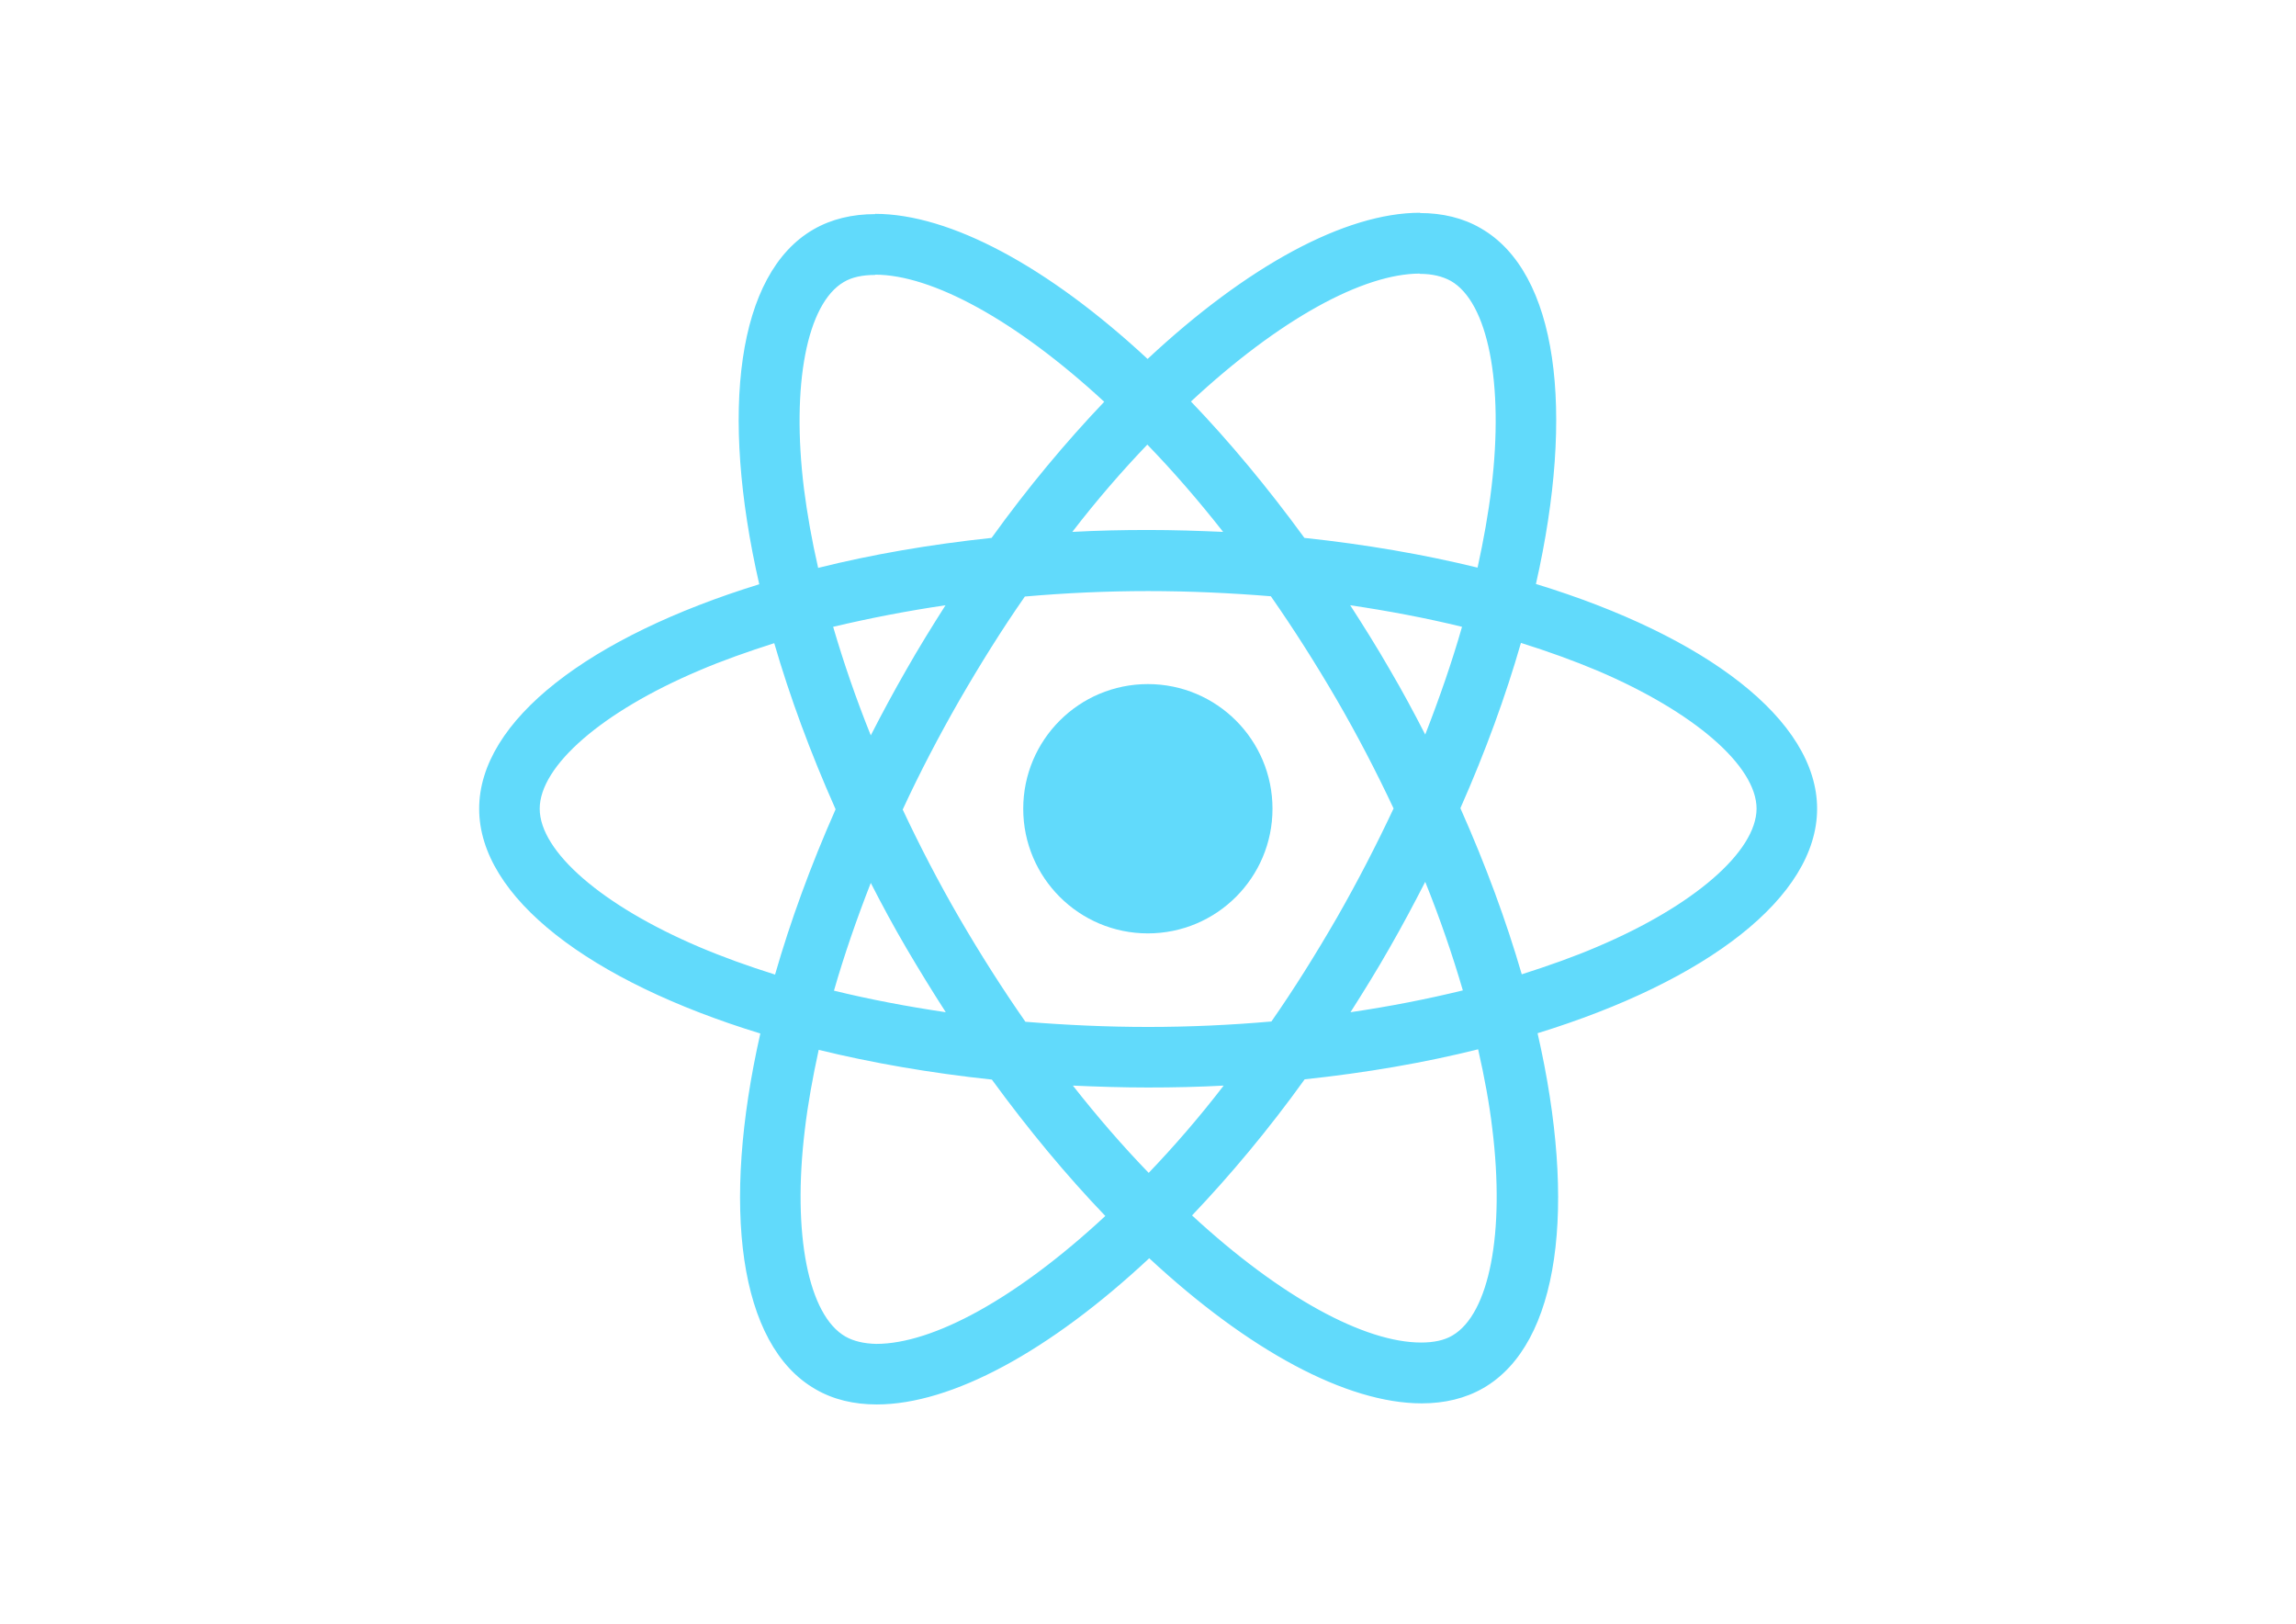
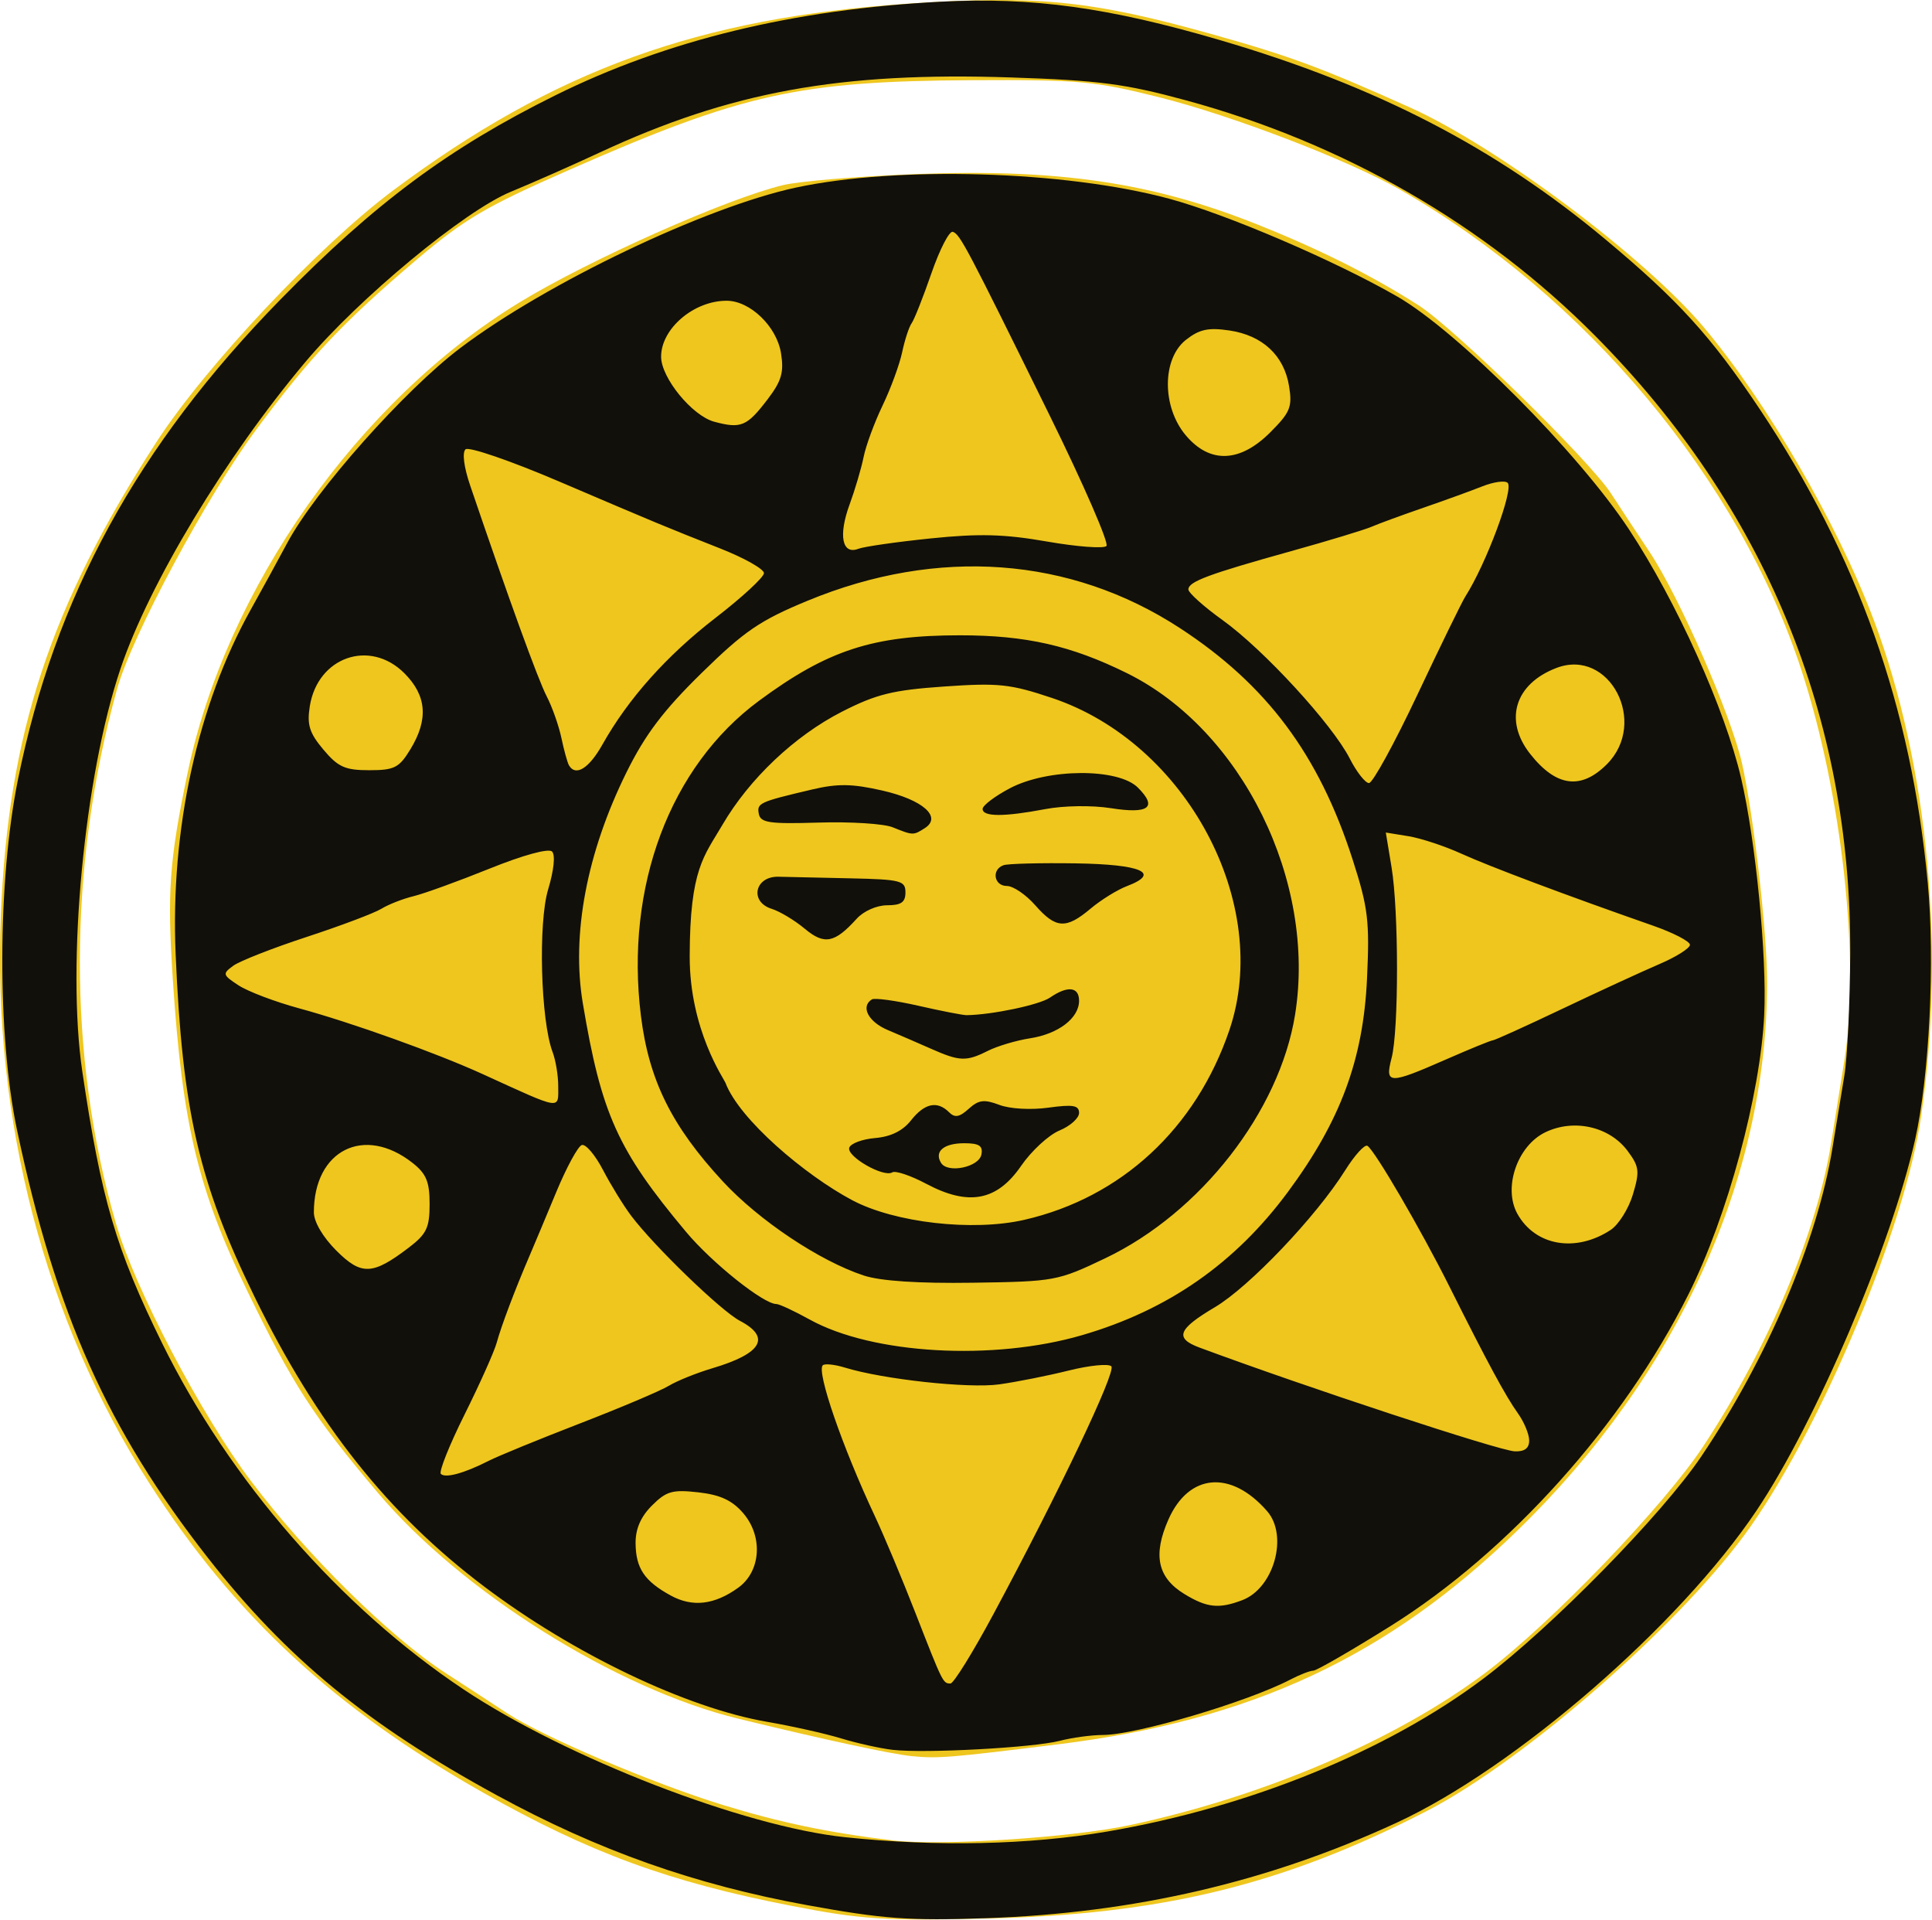
- <svg xmlns="http://www.w3.org/2000/svg" viewBox="0 0 841.9 595.3">
-   <g fill="#61DAFB">
-     <path d="M666.3 296.5c0-32.5-40.7-63.3-103.1-82.4 14.4-63.6 8-114.2-20.2-130.4-6.5-3.8-14.1-5.6-22.4-5.6v22.3c4.6 0 8.3.9 11.4 2.6 13.6 7.8 19.5 37.5 14.9 75.7-1.1 9.4-2.9 19.3-5.1 29.4-19.6-4.8-41-8.5-63.5-10.9-13.5-18.5-27.5-35.3-41.6-50 32.6-30.3 63.2-46.9 84-46.9V78c-27.5 0-63.5 19.6-99.9 53.6-36.4-33.8-72.4-53.2-99.9-53.2v22.3c20.7 0 51.4 16.5 84 46.6-14 14.7-28 31.4-41.3 49.9-22.6 2.4-44 6.1-63.6 11-2.3-10-4-19.7-5.2-29-4.7-38.2 1.1-67.9 14.6-75.8 3-1.8 6.9-2.6 11.5-2.6V78.5c-8.4 0-16 1.8-22.6 5.6-28.1 16.2-34.4 66.7-19.9 130.1-62.2 19.2-102.7 49.9-102.7 82.3 0 32.5 40.7 63.3 103.1 82.4-14.4 63.6-8 114.2 20.2 130.4 6.5 3.8 14.1 5.6 22.5 5.6 27.5 0 63.5-19.6 99.9-53.6 36.4 33.8 72.4 53.2 99.9 53.2 8.4 0 16-1.8 22.6-5.6 28.1-16.2 34.4-66.7 19.9-130.1 62-19.1 102.5-49.9 102.5-82.3zm-130.2-66.7c-3.7 12.9-8.3 26.2-13.5 39.5-4.1-8-8.4-16-13.1-24-4.6-8-9.5-15.8-14.4-23.4 14.2 2.1 27.9 4.7 41 7.9zm-45.8 106.5c-7.8 13.5-15.8 26.3-24.1 38.2-14.9 1.3-30 2-45.2 2-15.1 0-30.2-.7-45-1.9-8.3-11.9-16.4-24.6-24.2-38-7.6-13.1-14.5-26.4-20.8-39.8 6.2-13.4 13.2-26.8 20.7-39.9 7.8-13.5 15.8-26.3 24.1-38.2 14.9-1.3 30-2 45.2-2 15.1 0 30.2.7 45 1.9 8.3 11.9 16.4 24.6 24.2 38 7.6 13.1 14.5 26.4 20.8 39.8-6.3 13.4-13.2 26.8-20.7 39.9zm32.3-13c5.4 13.4 10 26.8 13.8 39.8-13.1 3.2-26.9 5.9-41.2 8 4.9-7.7 9.8-15.6 14.4-23.7 4.6-8 8.9-16.1 13-24.1zM421.2 430c-9.3-9.6-18.6-20.3-27.8-32 9 .4 18.2.7 27.5.7 9.4 0 18.7-.2 27.8-.7-9 11.7-18.3 22.4-27.5 32zm-74.4-58.9c-14.2-2.1-27.9-4.7-41-7.9 3.7-12.9 8.3-26.2 13.5-39.5 4.1 8 8.4 16 13.1 24 4.7 8 9.5 15.8 14.4 23.4zM420.7 163c9.3 9.6 18.6 20.3 27.8 32-9-.4-18.2-.7-27.5-.7-9.4 0-18.7.2-27.8.7 9-11.7 18.3-22.4 27.5-32zm-74 58.9c-4.9 7.7-9.8 15.6-14.4 23.7-4.6 8-8.9 16-13 24-5.4-13.4-10-26.8-13.8-39.8 13.1-3.1 26.9-5.8 41.2-7.9zm-90.5 125.2c-35.4-15.1-58.3-34.9-58.3-50.6 0-15.7 22.9-35.6 58.3-50.6 8.6-3.7 18-7 27.7-10.1 5.7 19.6 13.2 40 22.5 60.9-9.2 20.8-16.6 41.1-22.2 60.6-9.9-3.1-19.3-6.5-28-10.2zM310 490c-13.6-7.8-19.5-37.5-14.9-75.7 1.1-9.4 2.9-19.3 5.1-29.4 19.6 4.8 41 8.5 63.5 10.9 13.5 18.5 27.5 35.3 41.6 50-32.6 30.3-63.2 46.9-84 46.9-4.5-.1-8.3-1-11.3-2.7zm237.2-76.2c4.7 38.2-1.1 67.9-14.6 75.8-3 1.8-6.9 2.6-11.5 2.6-20.7 0-51.4-16.5-84-46.6 14-14.7 28-31.4 41.3-49.9 22.6-2.4 44-6.1 63.6-11 2.3 10.1 4.1 19.8 5.2 29.1zm38.5-66.7c-8.6 3.7-18 7-27.7 10.1-5.7-19.6-13.2-40-22.5-60.9 9.2-20.8 16.6-41.1 22.2-60.6 9.9 3.1 19.3 6.5 28.1 10.2 35.4 15.1 58.3 34.9 58.3 50.6-.1 15.7-23 35.6-58.4 50.6zM320.8 78.4z" />
-     <circle cx="420.9" cy="296.5" r="45.7" />
-     <path d="M520.5 78.1z" />
+ <svg xmlns="http://www.w3.org/2000/svg" width="300.454" height="298.445" id="svg2400" version="1.0">
+   <g id="layer1" transform="translate(-244.0587,-163.1395)">
+     <g transform="translate(4.941547,-73.82355)" id="g2422">
+       <g transform="translate(-17.14286,-97.14285)" id="g2944">
+         <path id="path2948" d="M 379.41,630.449 C 360.31,626.731 347.95,622.194 331.361,612.813 C 308.288,599.765 292.65,585.265 279.467,564.699 C 263.211,539.338 255.094,508.261 256.395,476.362 C 257.544,448.198 264.049,428.405 280.531,402.924 C 288.19,391.085 305.842,372.323 317.491,363.642 C 342.534,344.978 364.945,336.864 397.509,334.673 C 417.609,333.32 426.094,334.183 445.071,339.514 C 456.964,342.854 461.85,344.667 475.571,350.83 C 489.086,356.901 512.037,374.068 521.208,384.967 C 531.092,396.712 542.03,415.545 547.669,430.525 C 556.104,452.936 558.865,482.067 554.997,507.862 C 552.408,525.13 539.924,555.122 528.566,571.362 C 518.316,586.018 493.568,607.764 478.071,615.732 C 455.778,627.194 436.854,631.803 409.571,632.414 C 393.684,632.77 390.144,632.539 379.41,630.449 z M 432.04,617.87 C 452.928,613.379 473.377,604.619 487.226,594.23 C 497.437,586.569 515.09,568.204 521.223,558.862 C 531.348,543.438 538.756,525.856 541.027,511.862 C 541.517,508.837 542.454,502.987 543.109,498.862 C 545.562,483.393 542.719,457.638 536.43,438.362 C 526.747,408.682 502.906,380.145 473.95,363.574 C 465.972,359.008 447.842,352.059 436.488,349.215 C 426.504,346.714 424.033,346.489 407.571,346.574 C 380.442,346.715 371.823,348.631 344.738,360.541 C 331.781,366.239 328.451,368.196 321.113,374.426 C 309.624,384.181 304.501,389.604 296.137,400.862 C 288.448,411.214 276.767,432.965 274.479,441.193 C 266.803,468.796 266.745,498.429 274.314,524.414 C 277.247,534.481 287.58,554.172 295.277,564.362 C 304.005,575.917 316.937,588.674 325.571,594.248 C 328.871,596.378 333.146,599.167 335.071,600.445 C 340.518,604.062 357.746,611.396 368.67,614.749 C 377.621,617.495 385.102,619.057 395.071,620.26 C 402.474,621.153 422.915,619.832 432.04,617.87 z M 398.071,607.161 C 394.838,606.839 384.502,604.608 371.071,601.333 C 352.067,596.699 328.017,581.619 314.989,566.169 C 304.918,554.226 301.857,549.496 294.732,534.862 C 287.057,519.098 284.622,508.946 283.147,486.562 C 282.24,472.798 282.576,468.033 285.416,454.362 C 291.386,425.63 312.027,396.359 337.071,381.108 C 348.007,374.449 369.33,364.97 378.071,362.881 C 380.546,362.29 389.64,361.527 398.279,361.186 C 420.723,360.301 435.334,362.436 451.801,369.007 C 461.542,372.895 469.465,376.866 476.836,381.554 C 482.391,385.087 503.57,405.791 506.817,410.862 C 507.697,412.237 510.374,416.297 512.764,419.883 C 517.397,426.832 525.5,445.35 527.171,452.805 C 528.992,460.934 531.071,479.091 531.071,486.872 C 531.071,517.326 517.18,547.823 492.274,572.048 C 472.068,591.701 450.889,601.579 420.978,605.298 C 404.042,607.404 402.094,607.562 398.071,607.161 z" style="fill:#eec61e" />
+         <path id="path2946" d="M 381.846,630.339 C 364.29,627.145 349.289,621.834 333.476,613.214 C 313.412,602.276 300.805,591.919 288.621,576.362 C 272.974,556.384 264.986,538.499 258.921,509.862 C 255.805,495.154 255.86,471.155 259.045,455.362 C 264.79,426.879 277.612,403.426 299.885,380.664 C 314.501,365.727 326.068,357.135 342.571,348.954 C 359.908,340.36 379.672,335.556 402.571,334.369 C 416.832,333.63 428.678,335.263 446.071,340.367 C 470.353,347.493 488.873,357.074 505.957,371.349 C 517.289,380.818 522.381,386.419 529.9,397.683 C 545.171,420.559 553.488,443.989 556.054,471.362 C 557.191,483.496 556.312,501.366 554.089,511.282 C 550.406,527.717 538.638,555.245 529.424,568.977 C 517.411,586.884 491.943,608.969 473.463,617.508 C 453.529,626.718 432.652,631.57 409.571,632.358 C 397.592,632.767 393.591,632.475 381.846,630.339 z M 428.483,618.877 C 450.499,615.113 471.918,606.408 486.922,595.126 C 497.516,587.16 514.718,569.626 520.84,560.554 C 531.085,545.373 538.914,526.968 541.234,512.607 C 541.789,509.172 542.621,504.112 543.084,501.362 C 543.547,498.612 543.957,490.062 543.995,482.362 C 544.179,445.56 530.695,412.904 504.344,386.332 C 487.148,368.993 465.182,356.355 440.664,349.696 C 431.219,347.131 427.182,346.604 413.491,346.148 C 386.9,345.261 369.866,348.366 349.571,357.798 C 345.171,359.843 338.934,362.597 335.711,363.919 C 328.528,366.864 312.118,380.451 303.774,390.362 C 291.316,405.161 279.472,424.802 274.996,438.086 C 269.351,454.842 266.588,484.004 269.062,500.723 C 271.994,520.536 274.3,528.384 281.471,542.951 C 291.963,564.264 309.15,583.991 328.395,596.808 C 344.363,607.444 371.88,618.097 387.685,619.764 C 401.985,621.273 416.292,620.961 428.483,618.877 z M 395.071,606.178 C 393.146,605.956 389.546,605.156 387.071,604.402 C 384.596,603.648 379.421,602.489 375.571,601.826 C 363.015,599.666 345.432,591.263 331.571,580.799 C 316.59,569.489 305.576,555.607 295.898,535.84 C 287.2,518.072 284.623,506.903 283.574,482.426 C 282.745,463.087 286.974,443.73 295.275,428.862 C 296.964,425.837 299.506,421.194 300.924,418.544 C 305.286,410.391 319.148,394.782 327.878,388.19 C 341.203,378.129 365.882,366.33 379.964,363.288 C 395.779,359.872 421.885,360.641 438.071,365 C 447.025,367.411 463.865,374.631 473.571,380.22 C 482.964,385.628 501.691,404.446 509.588,416.411 C 516.991,427.627 524.519,444.331 527.029,455.106 C 529.305,464.882 531.051,482.741 530.622,491.868 C 530.039,504.292 524.893,523.284 518.837,535.362 C 508.639,555.7 490.928,575.414 472.499,586.938 C 466.409,590.746 461.009,593.865 460.499,593.868 C 459.989,593.872 458.382,594.495 456.929,595.253 C 450.248,598.739 432.92,603.859 427.773,603.868 C 426.012,603.871 422.996,604.28 421.071,604.777 C 416.928,605.846 400.062,606.756 395.071,606.178 z M 410.736,585.112 C 420.968,566.061 429.858,547.384 429.092,546.549 C 428.681,546.102 425.696,546.397 422.459,547.204 C 419.221,548.011 414.351,548.979 411.637,549.356 C 406.862,550.018 393.617,548.577 387.659,546.747 C 386.058,546.256 384.506,546.094 384.211,546.389 C 383.22,547.38 387.271,559.105 392.322,569.862 C 393.742,572.887 396.572,579.637 398.61,584.862 C 402.896,595.844 402.905,595.862 404.076,595.862 C 404.564,595.862 407.561,591.025 410.736,585.112 z M 371.071,580.968 C 374.595,578.425 374.955,573.001 371.842,569.382 C 370.125,567.385 368.276,566.527 364.864,566.142 C 360.832,565.688 359.885,565.957 357.647,568.195 C 355.899,569.944 355.082,571.83 355.103,574.067 C 355.141,577.955 356.483,579.948 360.571,582.186 C 363.952,584.038 367.367,583.641 371.071,580.968 z M 449.458,582.905 C 454.37,581.038 456.646,572.892 453.321,569.074 C 447.702,562.621 441.148,563.175 437.965,570.371 C 435.521,575.894 436.276,579.406 440.454,581.954 C 443.964,584.094 445.817,584.29 449.458,582.905 z M 332.256,561.244 C 333.733,560.493 340.12,557.877 346.45,555.43 C 352.78,552.984 358.997,550.351 360.265,549.58 C 361.534,548.809 364.596,547.576 367.071,546.84 C 374.753,544.556 376.207,542.034 371.321,539.471 C 368.387,537.932 357.998,527.892 354.407,523.126 C 353.217,521.546 351.249,518.346 350.034,516.015 C 348.819,513.685 347.336,511.941 346.739,512.14 C 346.141,512.339 344.357,515.621 342.775,519.432 C 341.193,523.244 339.319,527.712 338.611,529.362 C 336.326,534.685 334.204,540.299 333.508,542.862 C 333.135,544.237 330.89,549.256 328.52,554.015 C 326.149,558.774 324.484,562.941 324.818,563.276 C 325.525,563.982 328.435,563.187 332.256,561.244 z M 494.071,558.085 C 494.071,557.107 493.284,555.207 492.321,553.861 C 490.397,551.171 487.593,545.982 481.673,534.152 C 477.226,525.265 470.06,512.973 468.914,512.265 C 468.49,512.003 466.932,513.718 465.453,516.075 C 460.933,523.278 450.537,534.195 445.183,537.362 C 439.418,540.772 438.888,542.18 442.821,543.641 C 459.429,549.807 489.378,559.663 491.821,559.767 C 493.347,559.831 494.071,559.29 494.071,558.085 z M 424.559,541.699 C 437.913,537.802 448.333,530.546 456.572,519.405 C 464.736,508.366 468.269,498.831 468.852,486.265 C 469.269,477.273 469.024,475.246 466.619,467.765 C 461.371,451.437 453.245,440.557 439.717,431.742 C 422.706,420.658 402.107,419.147 381.88,427.499 C 374.46,430.562 372.041,432.211 365.351,438.768 C 359.412,444.588 356.583,448.333 353.672,454.225 C 347.509,466.697 345.106,479.412 346.895,490.086 C 349.786,507.339 352.307,512.923 362.945,525.638 C 366.98,530.461 374.993,536.862 376.996,536.862 C 377.449,536.862 379.789,537.951 382.195,539.283 C 391.942,544.674 410.701,545.744 424.559,541.699 z M 390.571,532.424 C 383.726,530.171 374.301,523.877 368.677,517.803 C 360.699,509.186 357.171,502.052 355.93,492.026 C 353.447,471.964 360.447,453.295 374.286,443.074 C 384.971,435.182 392.023,432.886 405.571,432.886 C 415.813,432.886 422.826,434.478 431.526,438.776 C 449.413,447.614 460.998,471.143 457.664,491.862 C 455.242,506.916 442.978,522.662 428.165,529.736 C 420.744,533.28 420.277,533.366 407.571,533.551 C 399.031,533.675 393.199,533.289 390.571,532.424 z M 415.571,523.769 C 430.63,520.307 442.233,509.574 447.441,494.292 C 454.133,474.652 440.777,449.633 419.861,442.628 C 413.362,440.452 411.541,440.259 403.071,440.849 C 395.102,441.404 392.545,442.035 387.196,444.764 C 379.842,448.517 372.789,455.194 368.605,462.362 C 365.763,467.232 363.544,469.154 363.518,482.791 C 363.496,494.208 368.858,501.881 369.065,502.432 C 371.225,508.181 381.498,516.84 388.769,520.707 C 395.385,524.227 407.542,525.615 415.571,523.769 z M 400.308,518.171 C 397.895,516.888 395.517,516.087 395.025,516.391 C 393.668,517.23 387.888,513.915 388.335,512.554 C 388.55,511.898 390.367,511.223 392.372,511.053 C 394.801,510.848 396.66,509.929 397.939,508.303 C 400.036,505.637 402.021,505.212 403.848,507.039 C 404.75,507.94 405.464,507.817 406.908,506.51 C 408.449,505.115 409.313,505.004 411.661,505.896 C 413.307,506.522 416.563,506.707 419.3,506.331 C 423.132,505.804 424.071,505.964 424.071,507.147 C 424.071,507.957 422.699,509.188 421.022,509.883 C 419.345,510.577 416.658,513.056 415.051,515.391 C 411.304,520.838 406.889,521.67 400.308,518.171 z M 408.886,513.612 C 409.143,512.259 408.534,511.862 406.204,511.862 C 403.027,511.862 401.513,513.149 402.607,514.919 C 403.644,516.598 408.512,515.585 408.886,513.612 z M 401.071,497.181 C 399.146,496.327 396.109,495.013 394.321,494.261 C 391.292,492.987 390.057,490.607 391.85,489.499 C 392.278,489.234 395.541,489.68 399.1,490.49 C 402.659,491.3 406.021,491.956 406.571,491.949 C 410.532,491.897 417.91,490.345 419.544,489.22 C 422.285,487.333 424.071,487.525 424.071,489.707 C 424.071,492.409 420.865,494.863 416.445,495.546 C 414.315,495.875 411.356,496.756 409.871,497.503 C 406.54,499.18 405.488,499.141 401.071,497.181 z M 381.394,478.495 C 379.842,477.198 377.533,475.811 376.263,475.413 C 372.785,474.324 373.63,470.341 377.321,470.425 C 378.834,470.459 383.896,470.572 388.571,470.675 C 396.342,470.846 397.071,471.034 397.071,472.862 C 397.071,474.394 396.405,474.862 394.226,474.862 C 392.609,474.862 390.564,475.765 389.488,476.955 C 386.047,480.757 384.46,481.059 381.394,478.495 z M 417.259,474.862 C 415.811,473.212 413.826,471.862 412.849,471.862 C 410.832,471.862 410.415,469.308 412.321,468.634 C 413.009,468.391 418.044,468.261 423.511,468.345 C 433.821,468.502 436.866,469.849 431.514,471.884 C 430.017,472.453 427.471,474.031 425.856,475.39 C 422.036,478.604 420.457,478.507 417.259,474.862 z M 395.071,462.731 C 393.696,462.178 388.524,461.851 383.577,462.004 C 375.932,462.24 374.536,462.038 374.27,460.657 C 373.945,458.968 374.313,458.8 382.571,456.856 C 386.536,455.923 388.791,455.957 393.463,457.021 C 399.788,458.461 402.804,461.133 400.071,462.875 C 398.287,464.013 398.26,464.012 395.071,462.731 z M 409.071,459.882 C 409.071,459.344 410.984,457.896 413.321,456.665 C 419.221,453.558 430.159,453.505 433.221,456.568 C 436.307,459.653 434.926,460.699 429.003,459.762 C 426.088,459.302 421.699,459.364 418.836,459.907 C 412.393,461.129 409.071,461.12 409.071,459.882 z M 319.821,528.1 C 322.602,525.982 323.071,525.003 323.071,521.316 C 323.071,517.841 322.556,516.602 320.409,514.913 C 312.896,509.004 305.071,512.931 305.071,522.611 C 305.071,524.076 306.47,526.461 308.547,528.537 C 312.46,532.451 314.196,532.383 319.821,528.1 z M 506.728,525.352 C 507.971,524.537 509.533,522.053 510.199,519.831 C 511.279,516.227 511.192,515.499 509.394,513.077 C 506.575,509.278 501.071,508.015 496.608,510.143 C 492.227,512.233 489.973,518.791 492.242,522.848 C 495.026,527.825 501.298,528.909 506.728,525.352 z M 343.071,502.927 C 343.071,501.313 342.677,498.951 342.195,497.677 C 340.345,492.789 339.932,477.593 341.508,472.383 C 342.399,469.436 342.647,467.037 342.114,466.505 C 341.582,465.973 337.615,467.058 332.393,469.164 C 327.541,471.122 322.221,473.05 320.571,473.451 C 318.921,473.851 316.671,474.731 315.571,475.406 C 314.471,476.081 309.249,478.05 303.965,479.782 C 298.682,481.514 293.542,483.529 292.542,484.26 C 290.826,485.515 290.871,485.685 293.36,487.315 C 294.809,488.265 299.049,489.873 302.783,490.888 C 310.938,493.106 324.144,497.838 331.337,501.119 C 343.822,506.815 343.071,506.699 343.071,502.927 z M 481.071,498.862 C 484.831,497.212 488.135,495.862 488.413,495.862 C 488.692,495.862 493.567,493.652 499.246,490.951 C 504.925,488.25 511.709,485.125 514.321,484.007 C 516.934,482.889 519.071,481.539 519.071,481.007 C 519.071,480.474 516.484,479.135 513.321,478.03 C 499.87,473.329 487.898,468.833 483.513,466.836 C 480.928,465.658 477.229,464.437 475.293,464.123 L 471.773,463.552 L 472.667,468.957 C 473.796,475.772 473.799,494.313 472.673,498.612 C 471.599,502.713 472.253,502.732 481.071,498.862 z M 476.693,442.112 C 480.261,434.55 483.612,427.687 484.139,426.862 C 487.382,421.784 491.71,410.167 490.725,409.182 C 490.324,408.781 488.55,409.026 486.783,409.727 C 485.017,410.428 480.871,411.932 477.571,413.069 C 474.271,414.207 470.671,415.527 469.571,416.004 C 468.471,416.481 462.846,418.187 457.071,419.795 C 444.168,423.388 441.071,424.542 441.071,425.758 C 441.071,426.278 443.471,428.427 446.403,430.533 C 452.787,435.118 463.451,446.725 466.163,452.042 C 467.235,454.143 468.583,455.862 469.159,455.862 C 469.735,455.862 473.125,449.675 476.693,442.112 z M 506.148,452.939 C 512.633,446.454 506.56,434.825 498.323,437.957 C 491.842,440.421 490.098,446.083 494.21,451.311 C 498.248,456.444 502.116,456.972 506.148,452.939 z M 320.082,450.612 C 322.917,445.962 322.625,442.262 319.148,438.785 C 313.78,433.417 305.658,436.251 304.438,443.918 C 303.979,446.807 304.376,448.071 306.561,450.668 C 308.839,453.374 309.925,453.862 313.675,453.862 C 317.595,453.862 318.327,453.491 320.082,450.612 z M 349.934,449.893 C 353.962,442.726 359.924,436.048 367.552,430.159 C 371.682,426.971 375.063,423.848 375.066,423.219 C 375.069,422.59 372.034,420.874 368.321,419.407 C 359.457,415.903 358.833,415.643 343.071,408.913 C 335.646,405.742 329.16,403.517 328.658,403.969 C 328.114,404.457 328.403,406.727 329.372,409.576 C 335.383,427.247 339.934,439.784 341.273,442.362 C 342.13,444.012 343.163,446.937 343.569,448.862 C 343.975,450.787 344.505,452.7 344.748,453.112 C 345.786,454.876 347.856,453.591 349.934,449.893 z M 401.007,417.821 C 408.57,417.045 412.462,417.15 419.096,418.308 C 423.746,419.12 427.901,419.433 428.33,419.004 C 428.759,418.575 424.805,409.48 419.545,398.793 C 406.568,372.431 405.563,370.526 404.435,370.15 C 403.896,369.97 402.4,372.87 401.11,376.593 C 399.821,380.316 398.436,383.812 398.034,384.362 C 397.632,384.912 396.968,386.937 396.56,388.862 C 396.152,390.787 394.781,394.518 393.515,397.153 C 392.248,399.789 390.921,403.389 390.566,405.153 C 390.21,406.918 389.224,410.258 388.374,412.574 C 386.62,417.355 387.222,420.402 389.73,419.44 C 390.633,419.093 395.708,418.365 401.007,417.821 z M 453.798,401.336 C 456.917,398.217 457.256,397.385 456.729,394.139 C 455.956,389.378 452.601,386.252 447.446,385.489 C 444.175,385.005 442.777,385.306 440.696,386.943 C 436.958,389.883 436.94,397.365 440.66,401.785 C 444.395,406.223 449.07,406.063 453.798,401.336 z M 375.636,396.189 C 377.803,393.347 378.195,392.001 377.72,389.026 C 377.056,384.87 372.919,380.875 369.272,380.867 C 364.167,380.856 359.071,385.201 359.071,389.564 C 359.071,392.85 363.902,398.759 367.342,399.681 C 371.505,400.796 372.413,400.414 375.636,396.189 z" style="fill:#12100a" />
+       </g>
+     </g>
  </g>
</svg>
